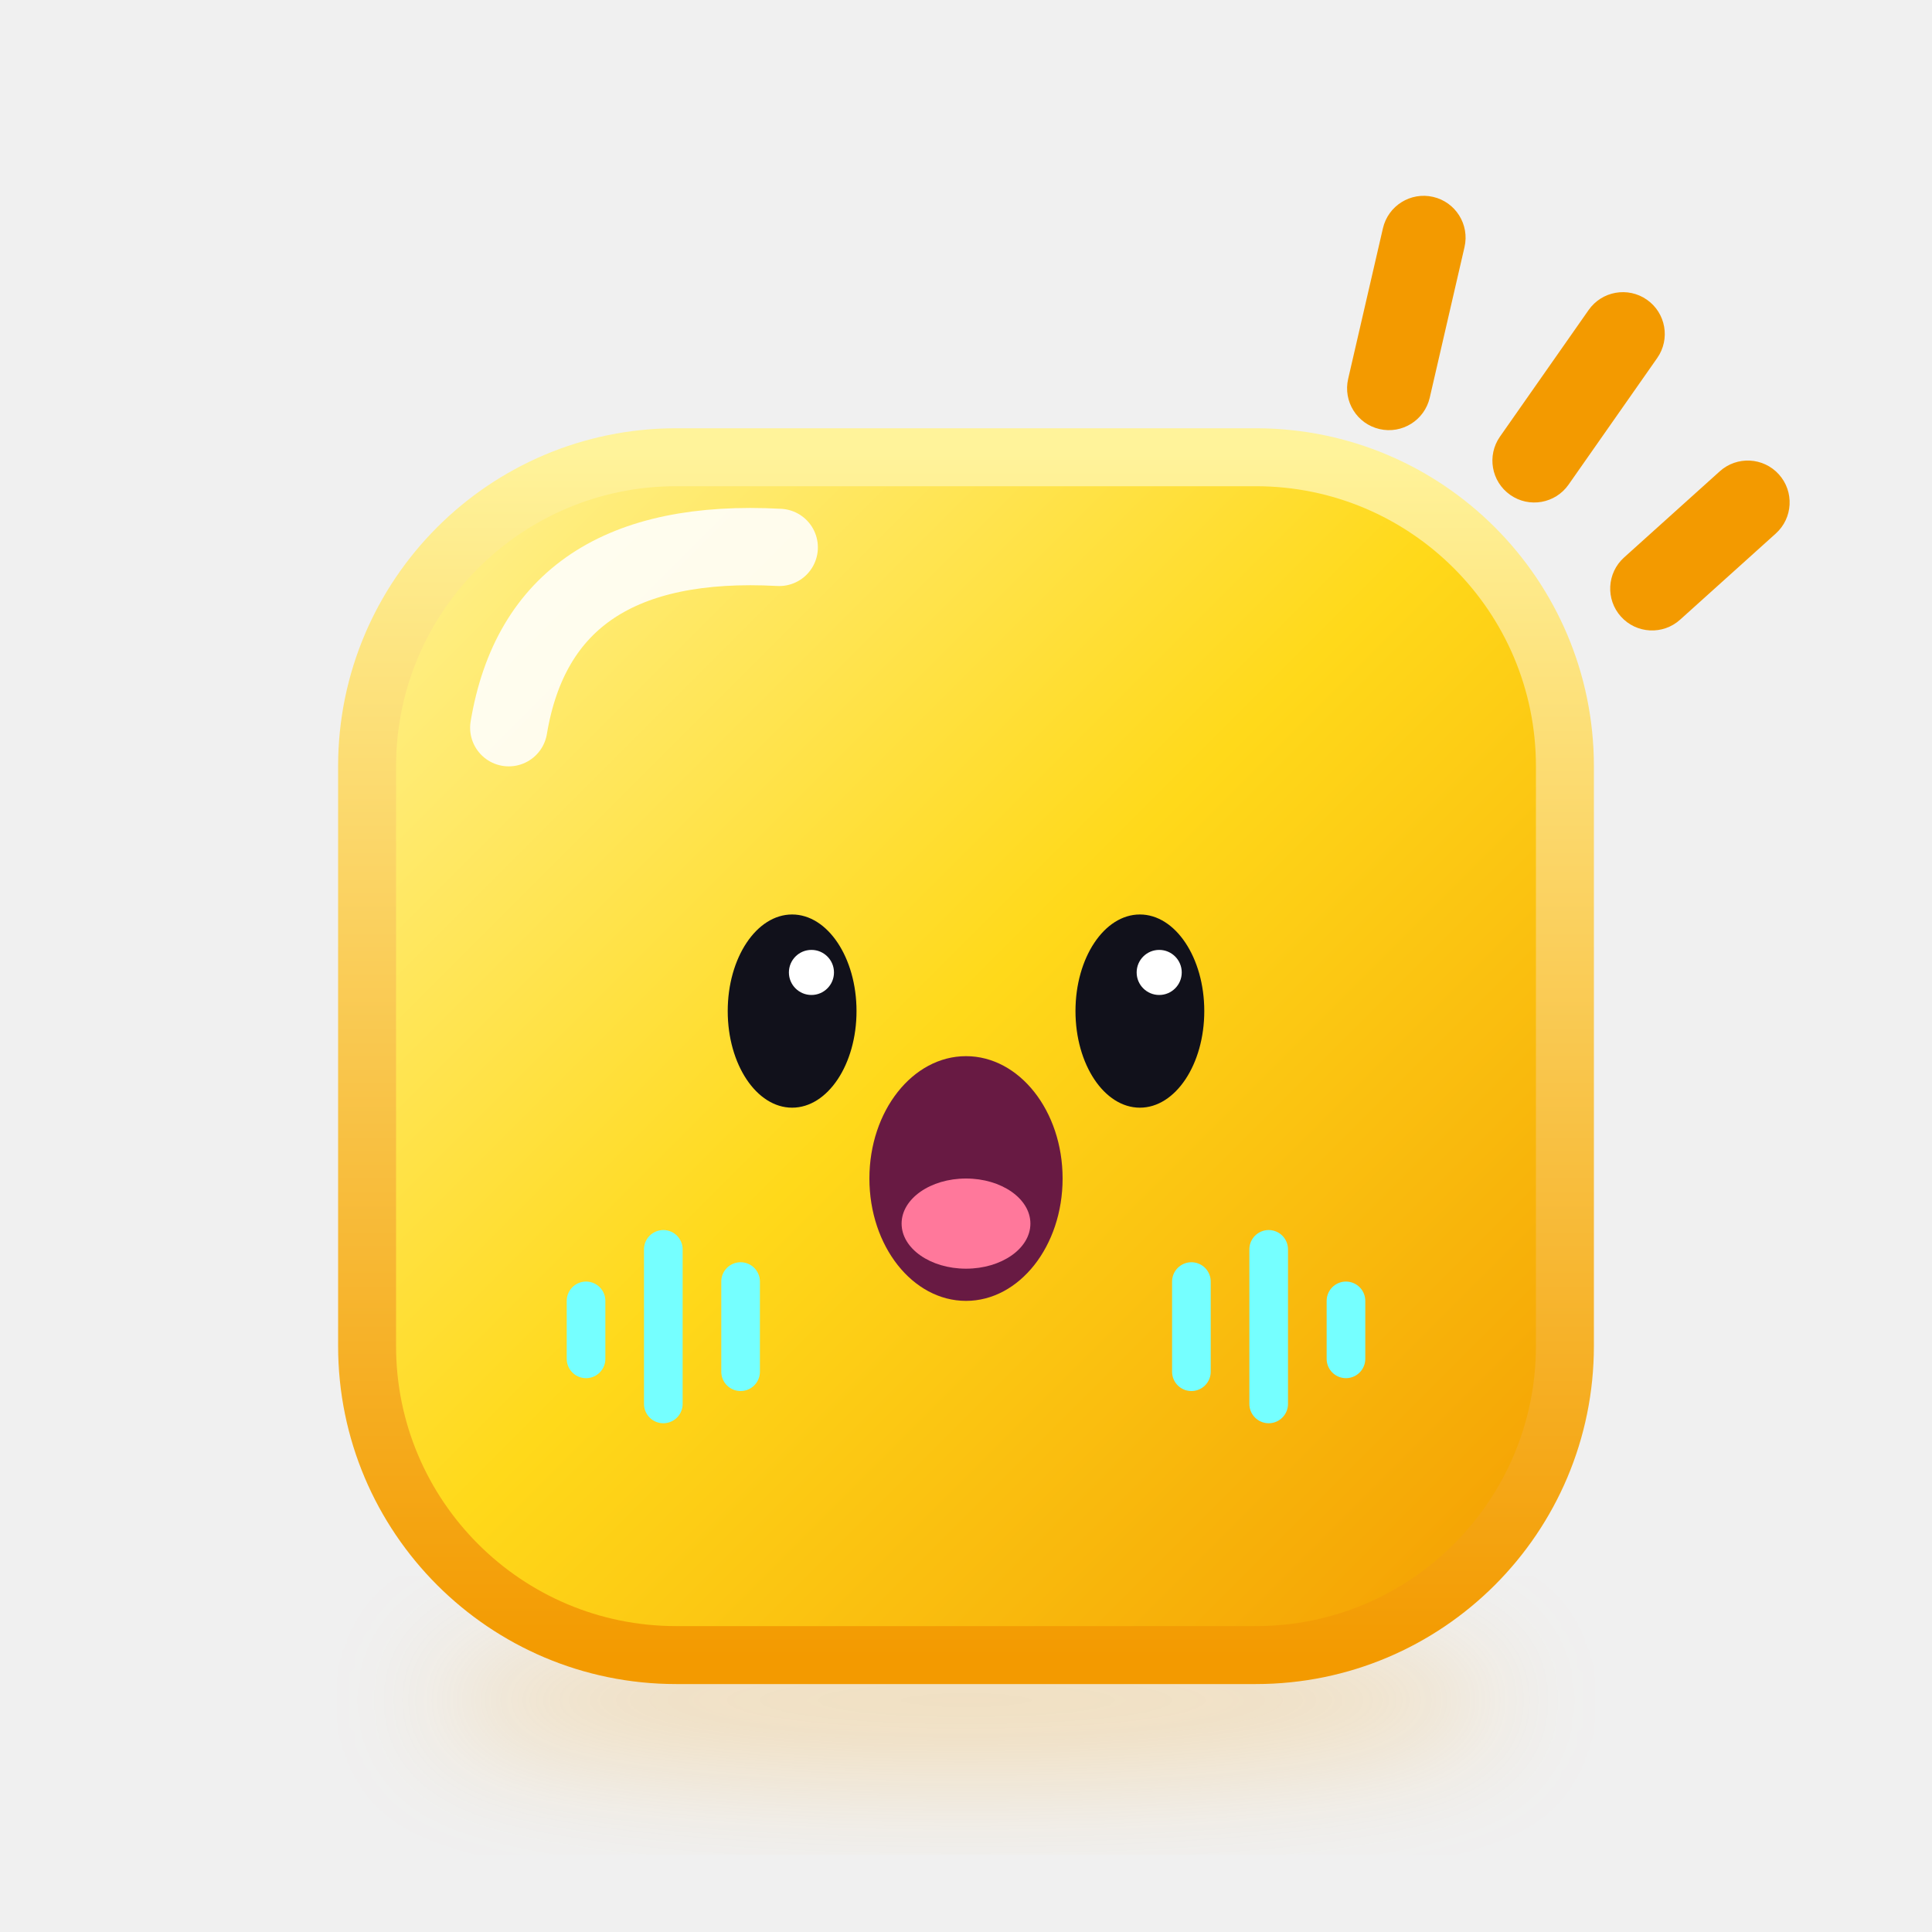
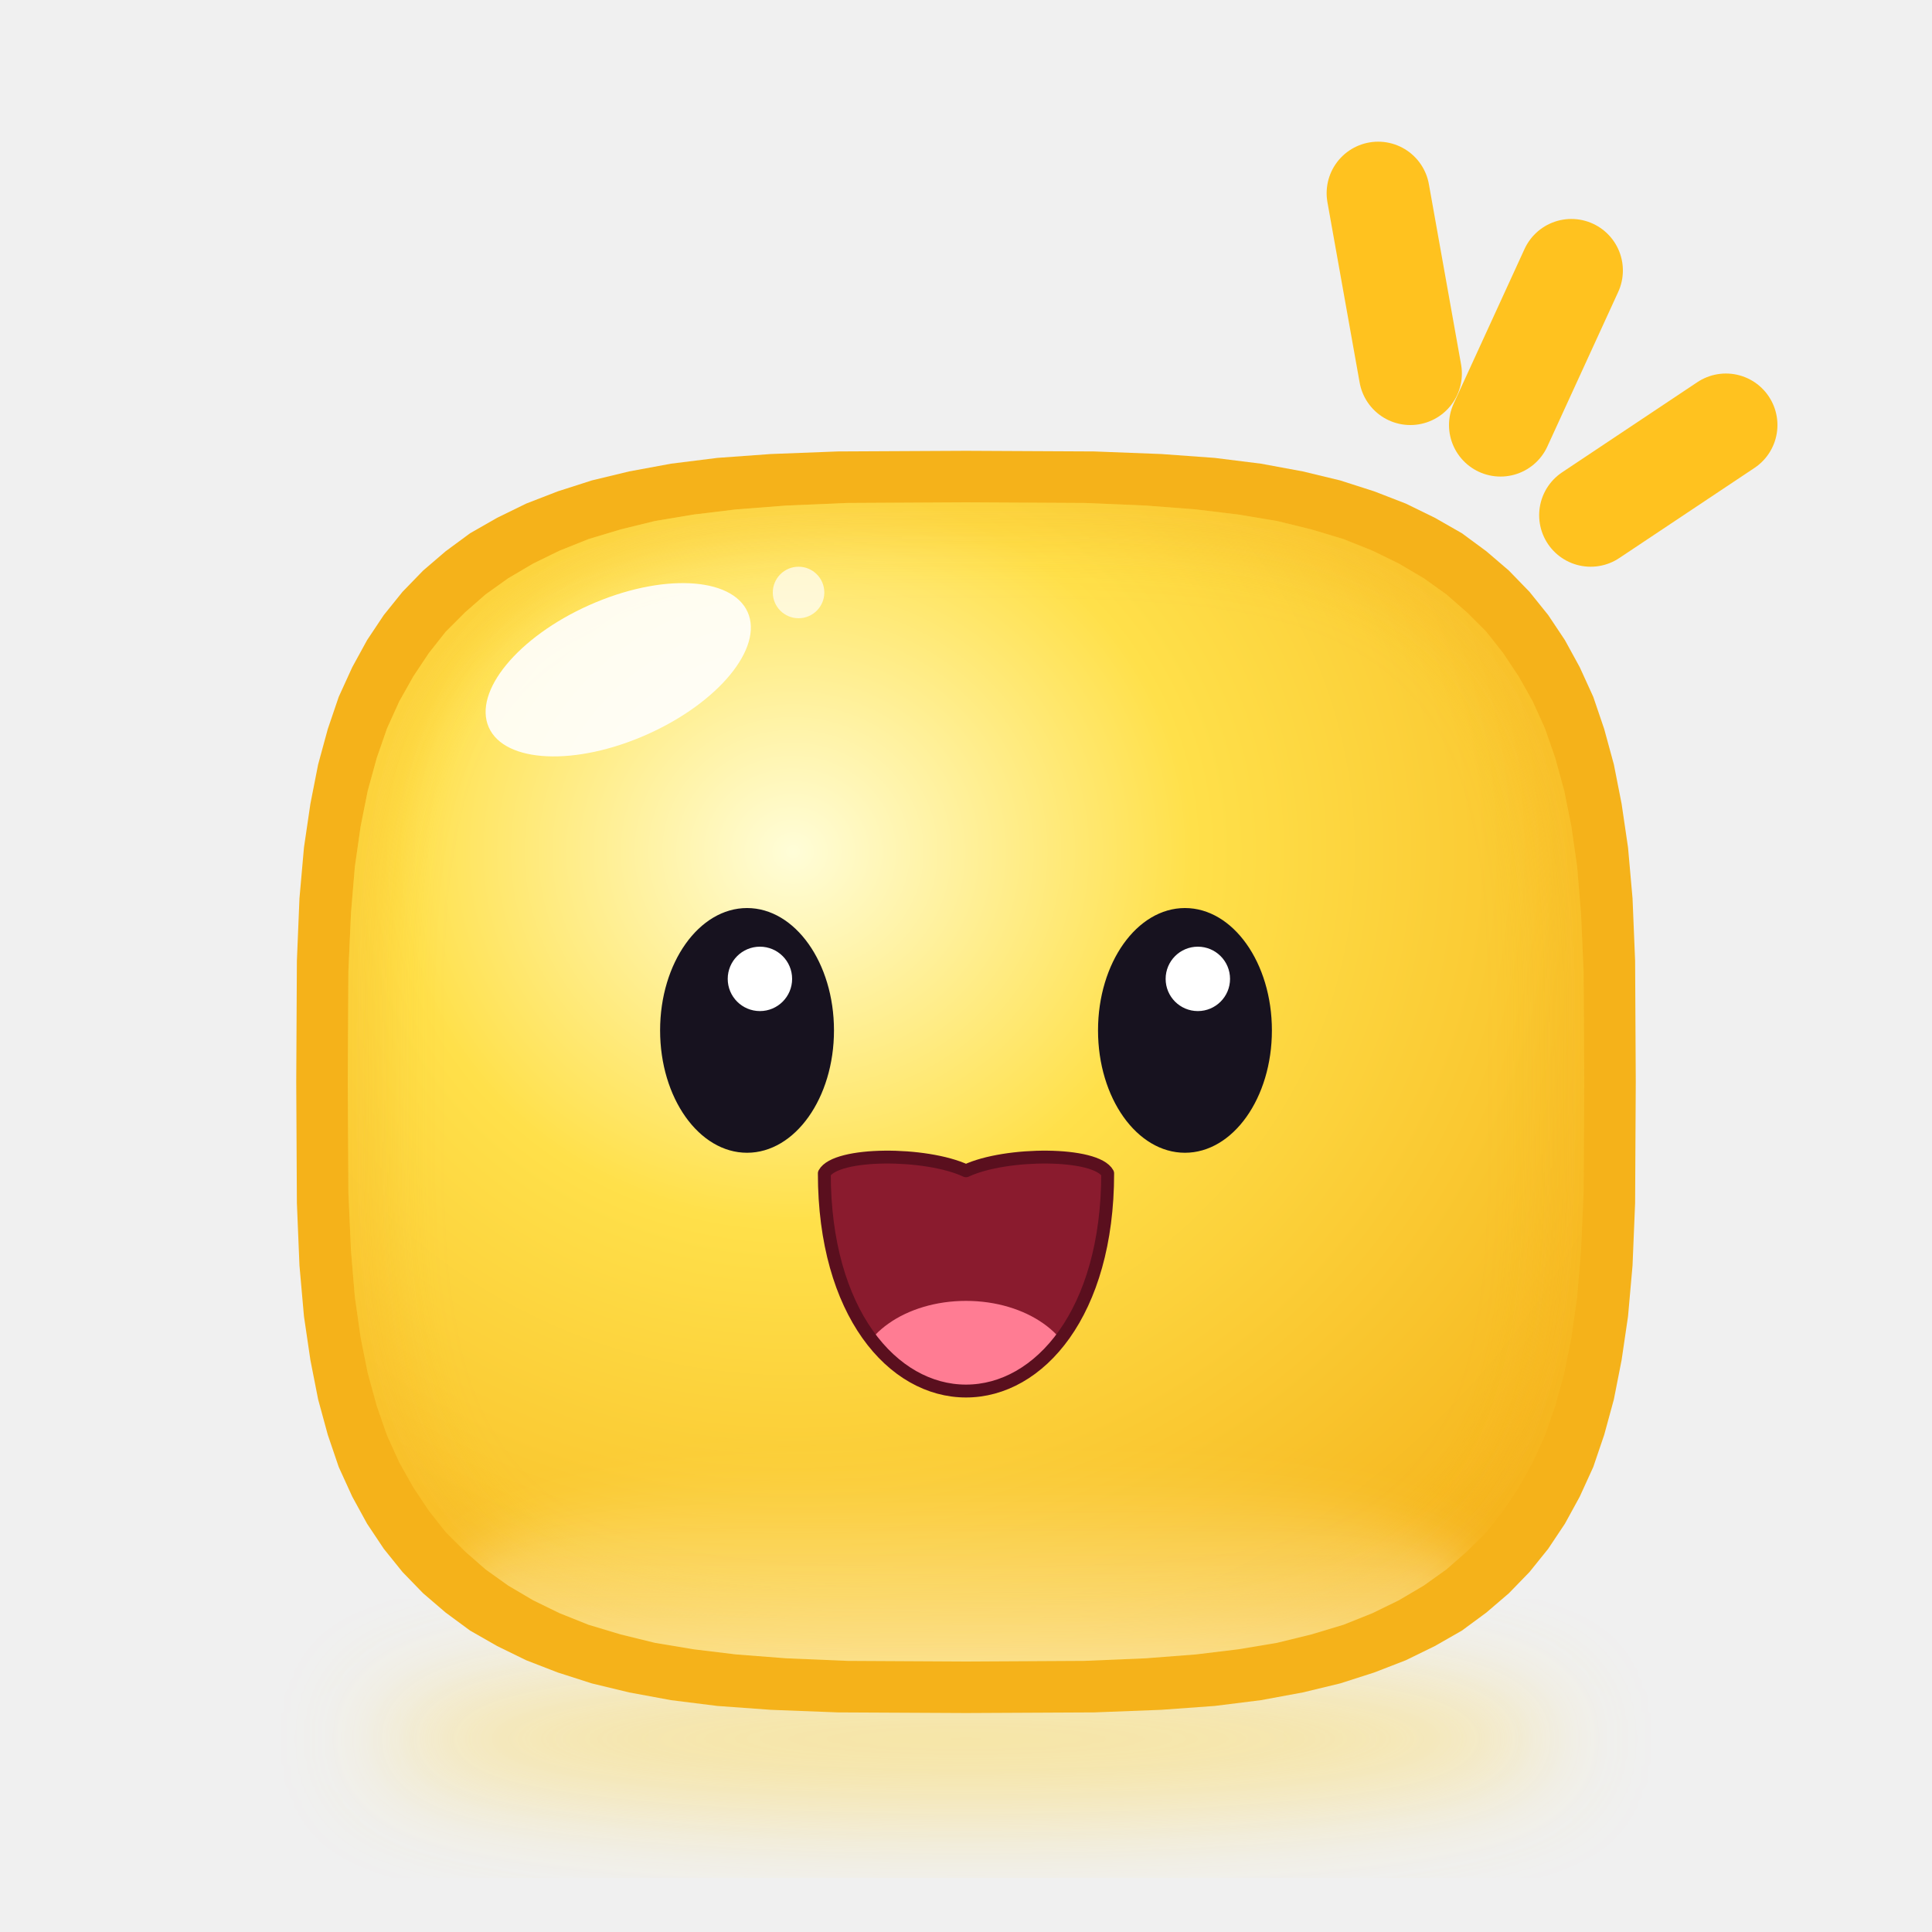
<svg xmlns="http://www.w3.org/2000/svg" width="300" height="300" viewBox="0 0 300 300">
  <defs>
-     <linearGradient id="body" x1="0" y1="0" x2="1" y2="1">
-       <stop offset="0" stop-color="#FFF39A" />
-       <stop offset=".48" stop-color="#FFD91A" />
-       <stop offset="1" stop-color="#F39A00" />
+     <radialGradient id="b" cx=".36" cy=".3" r=".85">
+       <stop offset="0" stop-color="#FFFDD8" />
+       <stop offset=".38" stop-color="#FFE04A" />
+       <stop offset="1" stop-color="#F5B21A" />
+     </radialGradient>
+     <linearGradient id="rim" x1="0" y1="0" x2="0" y2="1">
+       <stop offset="0" stop-color="#F5B21A" />
+       <stop offset="1" stop-color="#F5B21A" />
    </linearGradient>
-     <linearGradient id="rim" x1="0" y1="0" x2="0" y2="1">
-       <stop offset="0" stop-color="#FFF39A" />
-       <stop offset="1" stop-color="#F39A00" />
+     <linearGradient id="low" x1="0" y1="0" x2="0" y2="1">
+       <stop offset="0" stop-color="#FFFDD8" stop-opacity="0" />
+       <stop offset="1" stop-color="#FFFDD8" stop-opacity=".75" />
    </linearGradient>
-     <filter id="shadow" x="-30%" y="-30%" width="160%" height="180%">
-       <feGaussianBlur stdDeviation="9" />
+     <filter id="bl" x="-40%" y="-40%" width="180%" height="180%">
+       <feGaussianBlur stdDeviation="8" />
    </filter>
+     <filter id="bs" x="-20%" y="-20%" width="140%" height="140%">
+       <feGaussianBlur stdDeviation="4" />
+     </filter>
+     <clipPath id="in">
+       <path d="M246.0 168.0 L245.9 185.2 L245.5 194.2 L244.9 201.4 L244.0 207.7 L242.9 213.2 L241.5 218.3 L239.9 222.9 L238.0 227.1 L235.8 231.0 L233.4 234.6 L230.8 237.9 L227.8 240.9 L224.6 243.7 L221.1 246.2 L217.2 248.5 L213.1 250.5 L208.6 252.3 L203.6 253.8 L198.3 255.1 L192.3 256.1 L185.7 256.9 L177.9 257.5 L168.4 257.9 L150.0 258.0 L131.6 257.9 L122.1 257.5 L114.3 256.9 L107.7 256.1 L101.7 255.1 L96.4 253.8 L91.4 252.3 L86.9 250.5 L82.8 248.5 L78.9 246.2 L75.4 243.7 L72.2 240.9 L69.2 237.9 L66.6 234.6 L64.2 231.0 L62.0 227.1 L60.1 222.9 L58.5 218.3 L57.1 213.2 L56.0 207.7 L55.1 201.4 L54.5 194.2 L54.1 185.2 L54.0 168.0 L54.1 150.8 L54.5 141.8 L55.1 134.6 L56.0 128.3 L57.1 122.8 L58.5 117.7 L60.1 113.1 L62.0 108.9 L64.2 105.0 L66.6 101.4 L69.2 98.1 L72.2 95.1 L75.4 92.3 L78.9 89.8 L82.8 87.5 L86.9 85.5 L91.4 83.7 L96.4 82.2 L101.7 80.9 L107.7 79.9 L114.3 79.1 L122.1 78.5 L131.6 78.1 L150.0 78.0 L168.4 78.1 L177.9 78.5 L185.7 79.1 L192.3 79.9 L198.3 80.9 L203.6 82.2 L208.6 83.7 L213.1 85.5 L217.2 87.5 L221.1 89.8 L224.6 92.3 L227.8 95.1 L230.8 98.1 L233.4 101.4 L235.8 105.0 L238.0 108.9 L239.9 113.1 L241.5 117.7 L242.9 122.8 L244.0 128.3 L244.9 134.6 L245.5 141.8 L245.9 150.8Z" />
+     </clipPath>
  </defs>
-   <ellipse cx="150" cy="264" rx="83" ry="12" fill="#F39A00" opacity=".22" filter="url(#shadow)" />
-   <rect x="57" y="71" width="186" height="186" rx="48" fill="url(#body)" stroke="url(#rim)" stroke-width="9" />
-   <path d="M79 113 Q84 83 121 85" fill="none" stroke="white" stroke-width="12" stroke-linecap="round" opacity=".88" />
-   <ellipse cx="123" cy="157" rx="10" ry="15" fill="#11111B" />
-   <ellipse cx="177" cy="157" rx="10" ry="15" fill="#11111B" />
-   <circle cx="126" cy="151" r="3.5" fill="white" />
-   <circle cx="180" cy="151" r="3.5" fill="white" />
-   <ellipse cx="150" cy="183" rx="15" ry="19" fill="#681A43" />
-   <ellipse cx="150" cy="190" rx="10" ry="7" fill="#FF789B" />
-   <g stroke="#75FFFF" stroke-width="6" stroke-linecap="round">
-     <path d="M91 211 V202 M103 218 V194 M115 213 V199 M185 213 V199 M197 218 V194 M209 211 V202" />
+   <ellipse cx="150" cy="270" rx="92" ry="12" fill="#FFD640" opacity=".45" filter="url(#bl)" />
+   <path d="M254.0 168.0 L253.9 186.8 L253.5 196.5 L252.8 204.4 L251.8 211.2 L250.6 217.3 L249.1 222.8 L247.4 227.8 L245.3 232.4 L243.0 236.6 L240.4 240.5 L237.5 244.1 L234.3 247.4 L230.8 250.4 L227.0 253.2 L222.8 255.6 L218.3 257.8 L213.4 259.7 L208.1 261.4 L202.3 262.8 L195.8 264.0 L188.6 264.9 L180.3 265.5 L169.9 265.9 L150.0 266.0 L130.1 265.9 L119.7 265.5 L111.4 264.9 L104.2 264.0 L97.7 262.8 L91.9 261.4 L86.6 259.7 L81.7 257.8 L77.2 255.6 L73.0 253.2 L69.2 250.4 L65.7 247.4 L62.5 244.1 L59.6 240.5 L57.0 236.6 L54.7 232.4 L52.6 227.8 L50.9 222.8 L49.4 217.3 L48.2 211.2 L47.2 204.4 L46.5 196.5 L46.1 186.8 L46.0 168.0 L46.1 149.2 L46.5 139.5 L47.2 131.6 L48.2 124.8 L49.4 118.7 L50.9 113.2 L52.6 108.2 L54.7 103.6 L57.0 99.4 L59.6 95.5 L62.5 91.9 L65.7 88.6 L69.2 85.6 L73.0 82.8 L77.2 80.4 L81.7 78.2 L86.6 76.3 L91.9 74.6 L97.7 73.2 L104.2 72.0 L111.4 71.1 L119.7 70.5 L130.1 70.1 L150.0 70.0 L169.9 70.1 L180.3 70.5 L188.6 71.1 L195.8 72.0 L202.3 73.2 L208.1 74.6 L213.4 76.3 L218.3 78.2 L222.8 80.4 L227.0 82.8 L230.8 85.6 L234.3 88.6 L237.5 91.9 L240.4 95.5 L243.0 99.4 L245.3 103.6 L247.4 108.2 L249.1 113.2 L250.6 118.7 L251.8 124.8 L252.8 131.6 L253.5 139.5 L253.9 149.2Z" fill="#F5B21A" />
+   <path d="M246.0 168.0 L245.9 185.2 L245.5 194.2 L244.9 201.4 L244.0 207.7 L242.9 213.2 L241.5 218.3 L239.9 222.9 L238.0 227.1 L235.8 231.0 L233.4 234.6 L230.8 237.9 L227.8 240.9 L224.6 243.7 L221.1 246.2 L217.2 248.5 L213.1 250.5 L208.6 252.3 L203.6 253.8 L198.3 255.1 L192.3 256.1 L185.7 256.9 L177.9 257.5 L168.4 257.9 L150.0 258.0 L131.6 257.9 L122.1 257.5 L114.3 256.9 L107.7 256.1 L101.7 255.1 L96.4 253.8 L91.4 252.3 L86.9 250.5 L82.8 248.5 L78.9 246.2 L75.4 243.7 L72.2 240.9 L69.2 237.9 L66.6 234.6 L64.2 231.0 L62.0 227.1 L60.1 222.9 L58.5 218.3 L57.1 213.2 L56.0 207.7 L55.1 201.4 L54.5 194.2 L54.1 185.2 L54.0 168.0 L54.1 150.8 L54.5 141.8 L55.1 134.6 L56.0 128.3 L57.1 122.8 L58.5 117.7 L60.1 113.1 L62.0 108.9 L64.2 105.0 L66.6 101.4 L69.2 98.1 L72.2 95.1 L75.4 92.3 L78.9 89.8 L82.8 87.5 L86.9 85.5 L91.4 83.7 L96.4 82.2 L101.7 80.9 L107.7 79.9 L114.3 79.1 L122.1 78.5 L131.6 78.1 L150.0 78.0 L168.4 78.1 L177.9 78.5 L185.7 79.1 L192.3 79.9 L198.3 80.9 L203.6 82.2 L208.6 83.7 L213.1 85.5 L217.2 87.5 L221.1 89.8 L224.6 92.3 L227.8 95.1 L230.8 98.1 L233.4 101.4 L235.8 105.0 L238.0 108.9 L239.9 113.1 L241.5 117.7 L242.9 122.8 L244.0 128.3 L244.9 134.6 L245.5 141.8 L245.9 150.8Z" fill="url(#b)" />
+   <g clip-path="url(#in)">
+     <path d="M246.0 168.0 L245.9 185.2 L245.5 194.2 L244.9 201.4 L244.0 207.7 L242.9 213.2 L241.5 218.3 L239.9 222.9 L238.0 227.1 L235.8 231.0 L233.4 234.6 L230.8 237.9 L227.8 240.9 L224.6 243.7 L221.1 246.2 L217.2 248.5 L213.1 250.5 L208.6 252.3 L203.6 253.8 L198.3 255.1 L192.3 256.1 L185.7 256.9 L177.9 257.5 L168.4 257.9 L150.0 258.0 L131.6 257.9 L122.1 257.5 L114.3 256.9 L107.7 256.1 L101.7 255.1 L96.4 253.8 L91.4 252.3 L86.9 250.5 L82.8 248.5 L78.9 246.2 L75.4 243.7 L72.2 240.9 L69.2 237.9 L66.6 234.6 L64.2 231.0 L62.0 227.1 L60.1 222.9 L58.5 218.3 L57.1 213.2 L56.0 207.7 L55.1 201.4 L54.5 194.2 L54.1 185.2 L54.0 168.0 L54.1 150.8 L54.5 141.8 L55.1 134.6 L56.0 128.3 L57.1 122.8 L58.5 117.7 L60.1 113.1 L62.0 108.9 L64.2 105.0 L66.6 101.4 L69.2 98.1 L72.2 95.1 L75.4 92.3 L78.9 89.8 L82.8 87.5 L86.9 85.5 L91.4 83.7 L96.4 82.2 L101.7 80.9 L107.7 79.9 L114.3 79.1 L122.1 78.5 L131.6 78.1 L150.0 78.0 L168.4 78.1 L177.9 78.5 L185.7 79.1 L192.3 79.9 L198.3 80.9 L203.6 82.2 L208.6 83.7 L213.1 85.5 L217.2 87.5 L221.1 89.8 L224.6 92.3 L227.8 95.1 L230.8 98.1 L233.4 101.4 L235.8 105.0 L238.0 108.9 L239.9 113.1 L241.5 117.7 L242.9 122.8 L244.0 128.3 L244.9 134.6 L245.5 141.8 L245.9 150.8Z" fill="none" stroke="#F5B21A" stroke-width="12" opacity=".3" filter="url(#bs)" />
+     <ellipse cx="150" cy="248" rx="80" ry="20" fill="url(#low)" filter="url(#bs)" />
  </g>
-   <g fill="#F39A00">
-     <rect x="212" y="30" width="13" height="37" rx="6.5" transform="rotate(13 218 48)" />
-     <rect x="239" y="43" width="13" height="37" rx="6.5" transform="rotate(35 245 61)" />
-     <rect x="258" y="68" width="13" height="33" rx="6.5" transform="rotate(48 264 84)" />
+   <ellipse cx="96" cy="104" rx="22" ry="11" transform="rotate(-24 96 104)" fill="#fff" opacity=".9" />
+   <circle cx="124" cy="92" r="4" fill="#fff" opacity=".7" />
+   <ellipse cx="116" cy="160" rx="13.5" ry="19" fill="#17121F" />
+   <circle cx="118" cy="152.0" r="5" fill="#fff" />
+   <ellipse cx="184" cy="160" rx="13.5" ry="19" fill="#17121F" />
+   <circle cx="186" cy="152.0" r="5" fill="#fff" />
+   <clipPath id="m">
+     <path d="M128.0 182.2 C129.8 178.9 143.8 178.9 150.0 181.8 C156.2 178.9 170.2 178.9 172.0 182.2 C172.0 203.8 161.4 216.0 150.0 216.0 C138.6 216.0 128.0 203.8 128.0 182.2Z" />
+   </clipPath>
+   <path d="M128.0 182.2 C129.8 178.9 143.8 178.9 150.0 181.8 C156.2 178.9 170.2 178.9 172.0 182.2 C172.0 203.8 161.4 216.0 150.0 216.0 C138.6 216.0 128.0 203.8 128.0 182.2Z" fill="#8A1B2E" />
+   <g clip-path="url(#m)">
+     <ellipse cx="150" cy="214" rx="17" ry="12" fill="#FF7C93" />
+   </g>
+   <path d="M128.0 182.2 C129.8 178.9 143.8 178.9 150.0 181.8 C156.2 178.9 170.2 178.9 172.0 182.2 C172.0 203.8 161.4 216.0 150.0 216.0 C138.6 216.0 128.0 203.8 128.0 182.2Z" fill="none" stroke="#5A0F1E" stroke-width="2" stroke-linejoin="round" />
+   <g stroke="#FFC21F" stroke-width="16" stroke-linecap="round" fill="none">
+     <path d="M214 30 L219 58" />
+     <path d="M244 42 L233 66" />
+     <path d="M268 66 L247 80" />
  </g>
</svg>
